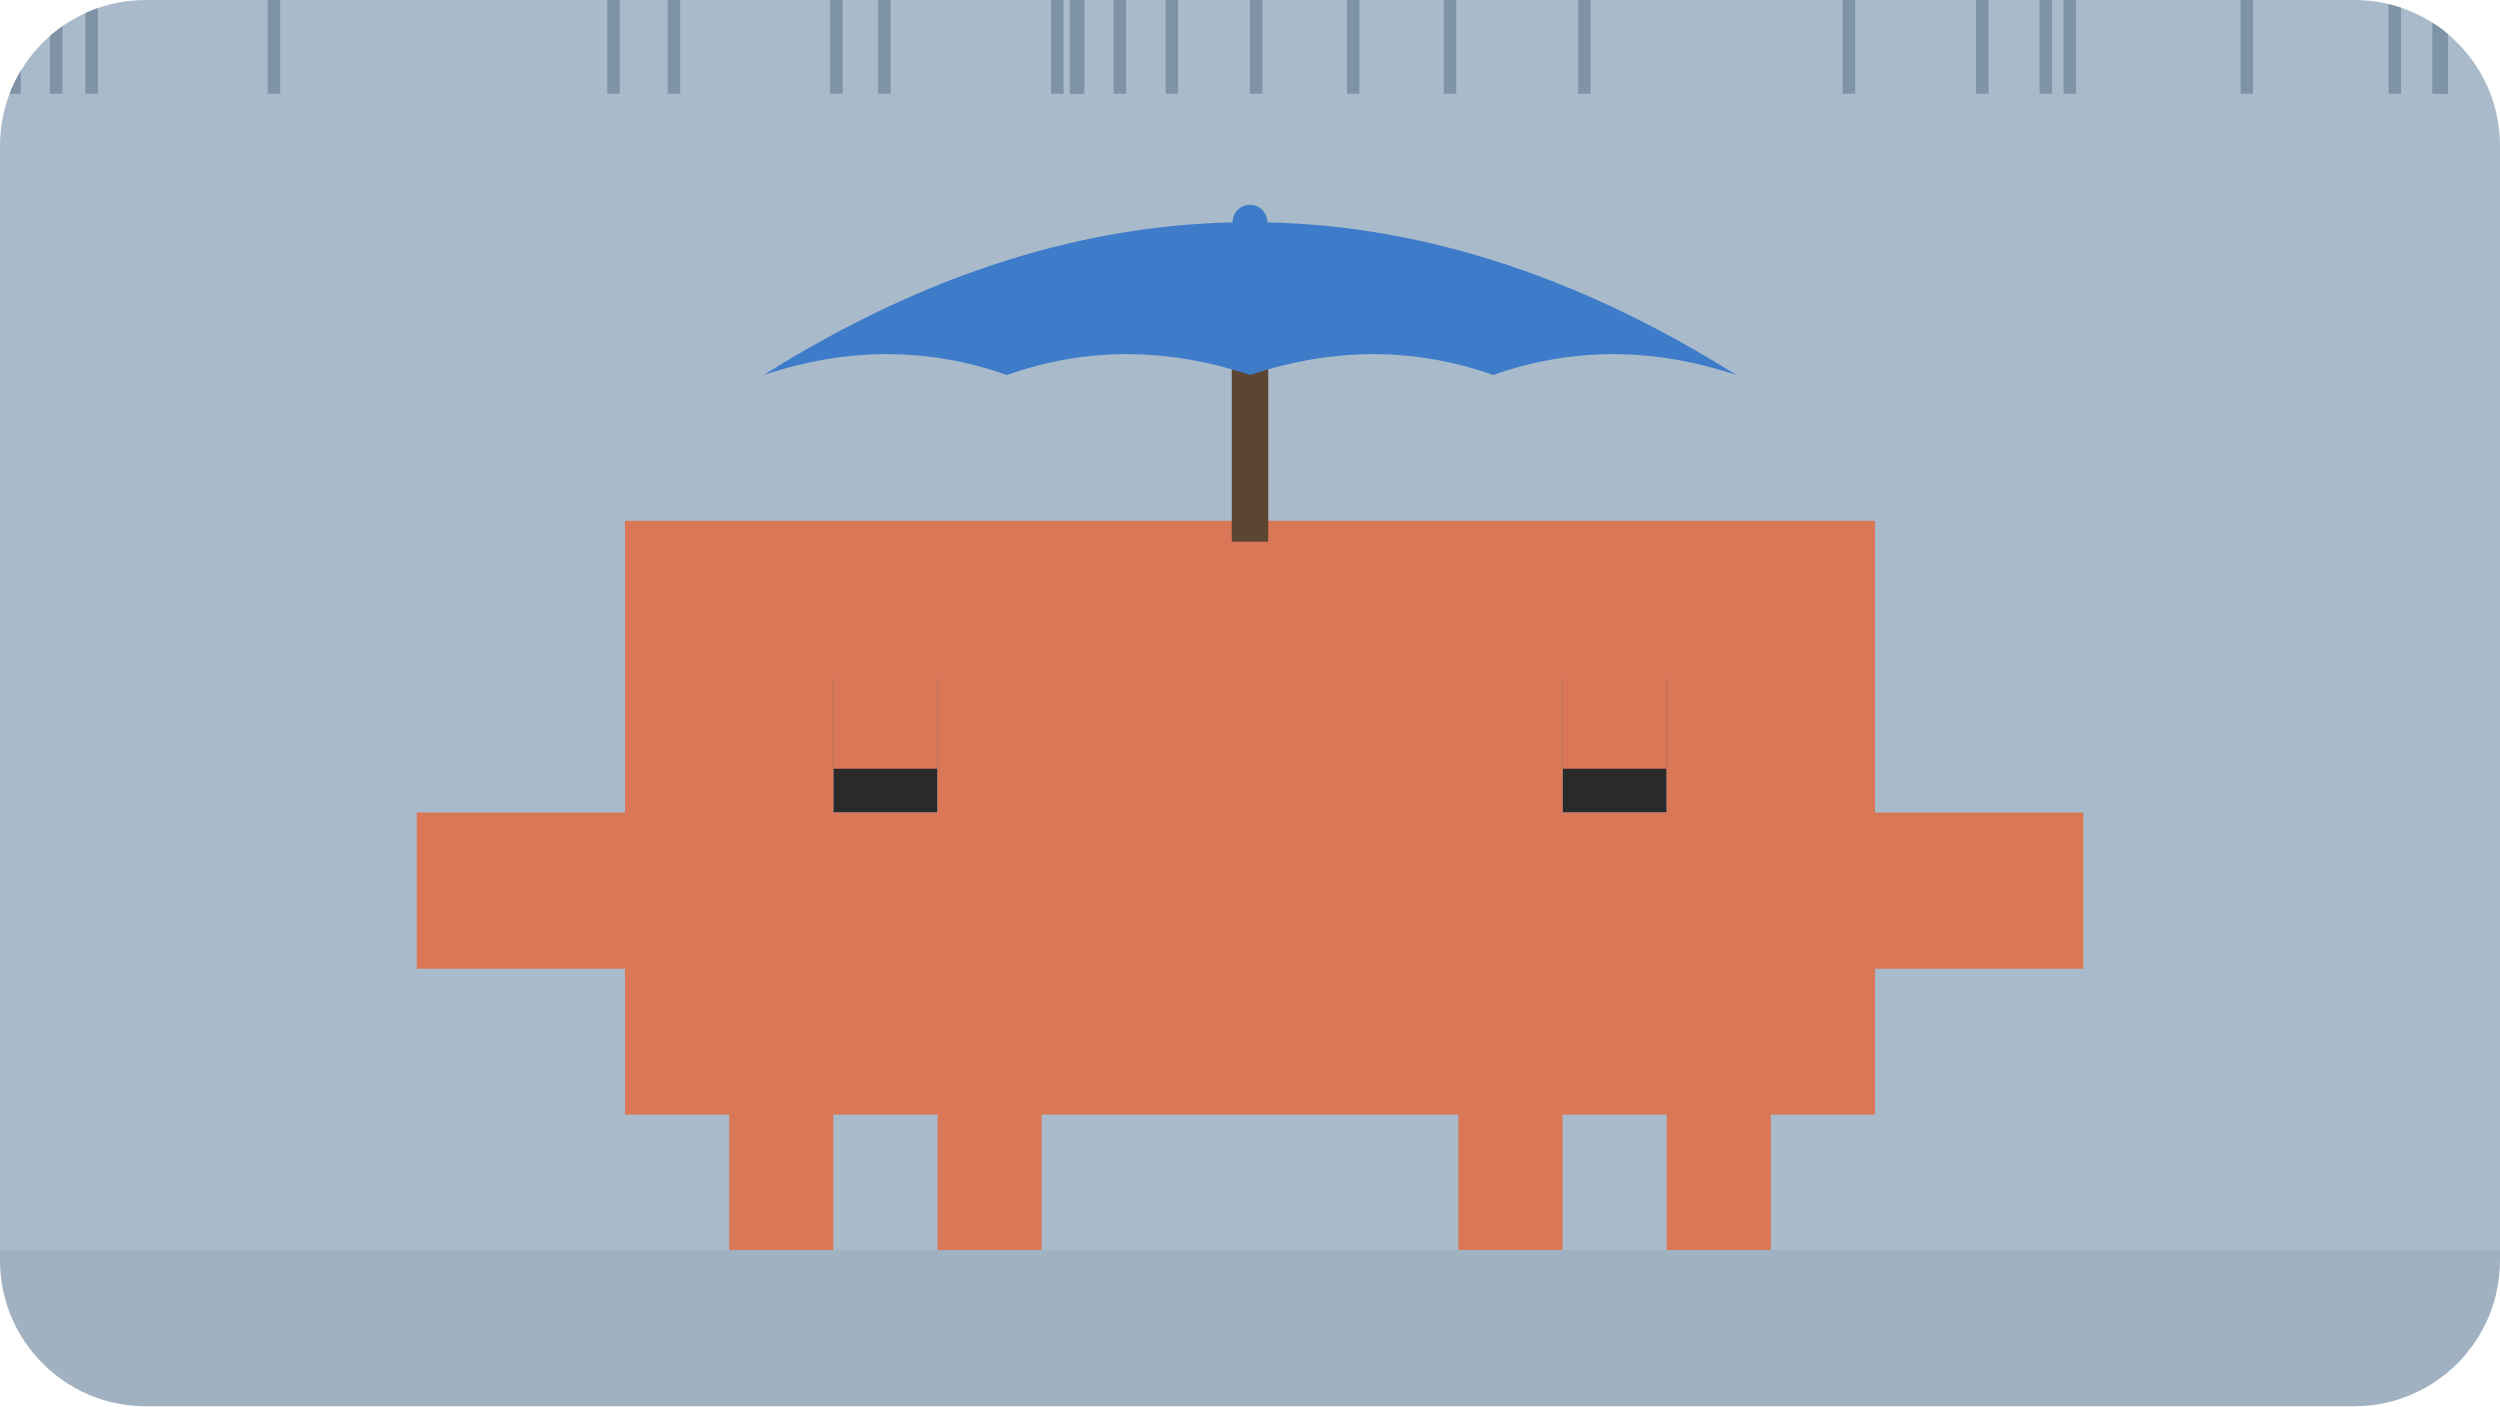
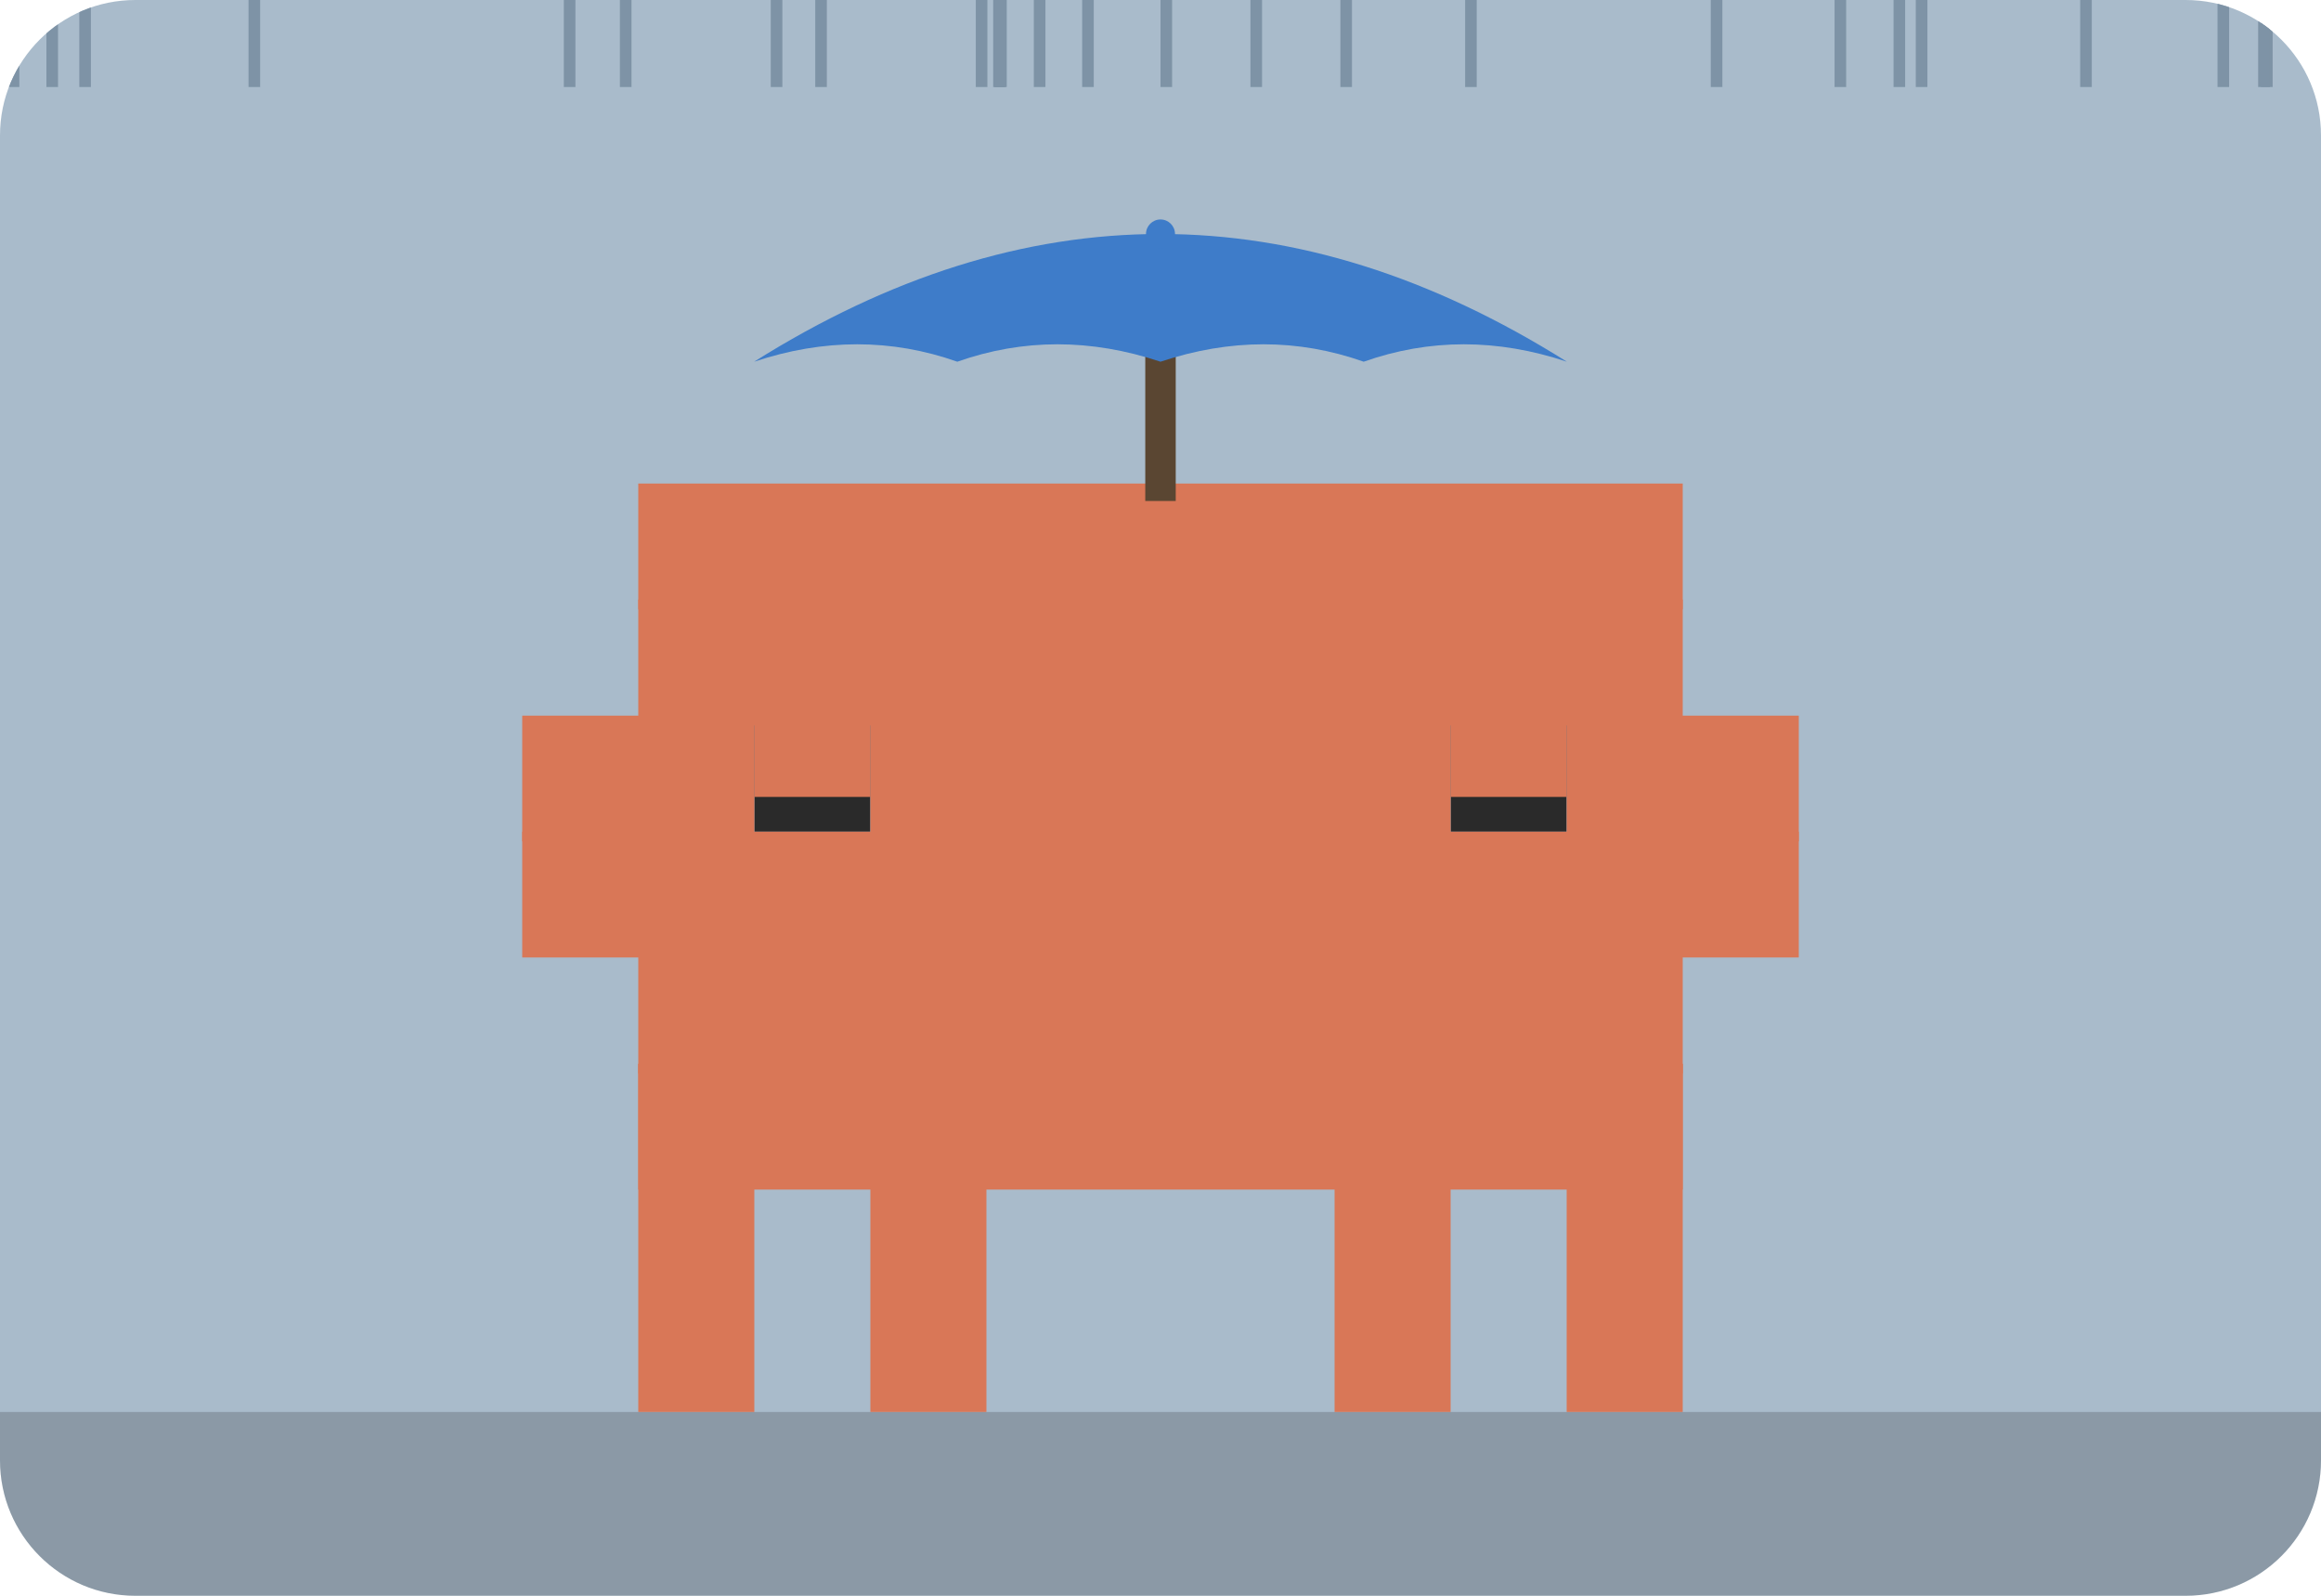
- <svg xmlns="http://www.w3.org/2000/svg" class="bob" viewBox="-30 -50 240 135" width="240" height="135">
-   <style>@keyframes blink{0%,90%,100%{opacity:0}93%,97%{opacity:1}}@keyframes bob{0%,100%{transform:translateY(0)}50%{transform:translateY(-6px)}}@keyframes hop{0%,100%{transform:translateY(0)}40%{transform:translateY(-16px)}60%{transform:translateY(-16px)}}@keyframes legA{0%,100%{transform:translateY(0)}50%{transform:translateY(-5px)}}@keyframes legB{0%,100%{transform:translateY(-5px)}50%{transform:translateY(0)}}@keyframes breathe{0%,100%{transform:scaleY(1)}50%{transform:scaleY(.95)}}@keyframes z{0%{opacity:0;transform:translate(0,0)}30%{opacity:1}100%{opacity:0;transform:translate(10px,-18px)}}@keyframes fall{0%{transform:translate(0,0);opacity:0}10%{opacity:1}90%{opacity:1}100%{transform:translate(8px,130px);opacity:0}}@keyframes drift{0%{transform:translate(0,0) rotate(0);opacity:0}10%{opacity:1}50%{transform:translate(14px,65px) rotate(180deg)}90%{opacity:1}100%{transform:translate(-4px,130px) rotate(360deg);opacity:0}}@keyframes rain{0%{transform:translate(0,0)}100%{transform:translate(-6px,135px)}}@keyframes rise{0%{transform:translate(0,0);opacity:0}15%{opacity:1}85%{opacity:1}100%{transform:translate(6px,-120px);opacity:0}}@keyframes twinkle{0%,100%{opacity:.25}50%{opacity:1}}@keyframes spin{to{transform:rotate(360deg)}}@keyframes sway{0%,100%{transform:rotate(-6deg)}50%{transform:rotate(6deg)}}@keyframes burst{0%{transform:scale(.1);opacity:0}15%{opacity:1}70%{transform:scale(1);opacity:1}100%{transform:scale(1.15);opacity:0}}@keyframes heat{0%{transform:translateY(0);opacity:0}30%{opacity:.8}100%{transform:translateY(-26px);opacity:0}}@keyframes drip{0%,60%{transform:translateY(0);opacity:0}70%{opacity:1}100%{transform:translateY(14px);opacity:0}}.lid{opacity:0;animation:blink 3.5s infinite}.bob .body{animation:bob .9s ease-in-out infinite}.walk .body{animation:bob .4s steps(2) infinite}.walk .la{animation:legA .4s steps(2) infinite}.walk .lb{animation:legB .4s steps(2) infinite}.jump .all{animation:hop .7s ease-in-out infinite}.sleep .body{transform-box:fill-box;transform-origin:50% 100%;animation:breathe 2.4s ease-in-out infinite}.sleep .z1{animation:z 2.4s infinite}.sleep .z2{animation:z 2.4s 1.2s infinite}.fall{animation:fall 5s linear infinite}.drift{animation:drift 7s linear infinite}.rain{animation:rain 1s linear infinite}.rise{animation:rise 6s linear infinite}.twinkle{animation:twinkle 2s ease-in-out infinite}.spin{animation:spin 12s linear infinite}.sway{animation:sway 2.4s ease-in-out infinite}.heat{animation:heat 1.8s ease-out infinite}.burst{animation:burst 1.8s ease-out infinite}.drip{animation:drip 2.2s ease-in infinite}</style>
+ <svg xmlns="http://www.w3.org/2000/svg" class="bob" viewBox="-54 -50 240 165" width="240" height="165">
+   <style>@keyframes blink{0%,88%,100%{transform:scaleY(0)}90.5%{transform:scaleY(.8)}92.5%,94.5%{transform:scaleY(1)}96.5%{transform:scaleY(.8)}}@keyframes bob{0%,100%{transform:translateY(0)}50%{transform:translateY(-6px)}}@keyframes hop{0%,100%{transform:translateY(0)}40%{transform:translateY(-16px)}60%{transform:translateY(-16px)}}@keyframes legA{0%,100%{transform:translateY(0)}50%{transform:translateY(-5px)}}@keyframes legB{0%,100%{transform:translateY(-5px)}50%{transform:translateY(0)}}@keyframes breathe{0%,100%{transform:scaleY(1)}50%{transform:scaleY(.95)}}@keyframes z{0%{opacity:0;transform:translate(0,0)}30%{opacity:1}100%{opacity:0;transform:translate(10px,-18px)}}@keyframes fall{0%{transform:translate(0,0);opacity:0}10%{opacity:1}90%{opacity:1}100%{transform:translate(8px,165px);opacity:0}}@keyframes drift{0%{transform:translate(0,0) rotate(0);opacity:0}10%{opacity:1}50%{transform:translate(14px,82px) rotate(180deg)}90%{opacity:1}100%{transform:translate(-4px,165px) rotate(360deg);opacity:0}}@keyframes rain{0%{transform:translate(0,0)}100%{transform:translate(-6px,170px)}}@keyframes rise{0%{transform:translate(0,0);opacity:0}15%{opacity:1}85%{opacity:1}100%{transform:translate(6px,-150px);opacity:0}}@keyframes twinkle{0%,100%{opacity:.25}50%{opacity:1}}@keyframes spin{to{transform:rotate(360deg)}}@keyframes sway{0%,100%{transform:rotate(-6deg)}50%{transform:rotate(6deg)}}@keyframes burst{0%{transform:scale(.1);opacity:0}15%{opacity:1}70%{transform:scale(1);opacity:1}100%{transform:scale(1.15);opacity:0}}@keyframes heat{0%{transform:translateY(0);opacity:0}30%{opacity:.8}100%{transform:translateY(-26px);opacity:0}}@keyframes drip{0%,60%{transform:translateY(0);opacity:0}70%{opacity:1}100%{transform:translateY(14px);opacity:0}}.lid{transform-box:fill-box;transform-origin:50% 0;transform:scaleY(0);animation:blink 3.5s infinite}.bob .body{animation:bob .9s ease-in-out infinite}.walk .body{animation:bob .4s steps(2) infinite}.walk .la{animation:legA .4s steps(2) infinite}.walk .lb{animation:legB .4s steps(2) infinite}.jump .all{animation:hop .7s ease-in-out infinite}.sleep .body{transform-box:fill-box;transform-origin:50% 100%;animation:breathe 2.4s ease-in-out infinite}.sleep .z1{animation:z 2.4s infinite}.sleep .z2{animation:z 2.4s 1.2s infinite}.fall{animation:fall 5s linear infinite}.drift{animation:drift 7s linear infinite}.rain{animation:rain 1s linear infinite}.rise{animation:rise 6s linear infinite}.twinkle{animation:twinkle 2s ease-in-out infinite}.spin{animation:spin 12s linear infinite}.sway{animation:sway 2.4s ease-in-out infinite}.heat{animation:heat 1.8s ease-out infinite}.burst{animation:burst 1.8s ease-out infinite}.drip{animation:drip 2.2s ease-in infinite}</style>
  <defs>
    <clipPath id="frame">
-       <rect x="-30" y="-50" width="240" height="135" rx="14" />
+       <rect x="-54" y="-50" width="240" height="165" rx="14" />
    </clipPath>
  </defs>
  <g clip-path="url(#frame)">
-     <rect x="-30" y="-50" width="240" height="135" rx="14" fill="#A9BBCB" />
-     <rect x="-30" y="70" width="240" height="15" fill="#0000000d" />
-     <g transform="translate(168.1 -50)">
+     <rect x="-54" y="-50" width="240" height="165" rx="14" fill="#A9BBCB" />
+     <rect x="-54" y="96" width="240" height="19" fill="#0000002e" />
+     <g transform="translate(144.1 -50)">
      <g class="rain" style="animation-duration:1.1s;animation-delay:-0.44s">
        <rect width="1.2" height="9" fill="#7E93A6" />
      </g>
    </g>
-     <g transform="translate(99.3 -50)">
+     <g transform="translate(75.3 -50)">
      <g class="rain" style="animation-duration:1.1s;animation-delay:-0.11s">
        <rect width="1.2" height="9" fill="#7E93A6" />
      </g>
    </g>
-     <g transform="translate(-21.8 -50)">
+     <g transform="translate(-45.8 -50)">
      <g class="rain" style="animation-duration:1.1s;animation-delay:-0.88s">
        <rect width="1.2" height="9" fill="#7E93A6" />
      </g>
    </g>
-     <g transform="translate(-4.3 -50)">
+     <g transform="translate(-28.3 -50)">
      <g class="rain" style="animation-duration:1.1s;animation-delay:-0.55s">
        <rect width="1.2" height="9" fill="#7E93A6" />
      </g>
    </g>
-     <g transform="translate(34.1 -50)">
+     <g transform="translate(10.1 -50)">
      <g class="rain" style="animation-duration:1.1s;animation-delay:-0.22s">
        <rect width="1.2" height="9" fill="#7E93A6" />
      </g>
    </g>
-     <g transform="translate(203.8 -50)">
+     <g transform="translate(179.8 -50)">
      <g class="rain" style="animation-duration:1.1s;animation-delay:-0.99s">
        <rect width="1.2" height="9" fill="#7E93A6" />
      </g>
    </g>
-     <g transform="translate(72.7 -50)">
+     <g transform="translate(48.7 -50)">
      <g class="rain" style="animation-duration:1.1s;animation-delay:-0.66s">
        <rect width="1.2" height="9" fill="#7E93A6" />
      </g>
    </g>
-     <g transform="translate(-29.2 -50)">
+     <g transform="translate(-53.2 -50)">
      <g class="rain" style="animation-duration:1.1s;animation-delay:-0.33s">
        <rect width="1.2" height="9" fill="#7E93A6" />
      </g>
    </g>
-     <g transform="translate(90.0 -50)">
+     <g transform="translate(66.0 -50)">
      <g class="rain" style="animation-duration:1.1s;animation-delay:-0.00s">
        <rect width="1.2" height="9" fill="#7E93A6" />
      </g>
    </g>
-     <g transform="translate(108.6 -50)">
+     <g transform="translate(84.6 -50)">
      <g class="rain" style="animation-duration:1.1s;animation-delay:-0.77s">
        <rect width="1.2" height="9" fill="#7E93A6" />
      </g>
    </g>
-     <g transform="translate(146.9 -50)">
+     <g transform="translate(122.9 -50)">
      <g class="rain" style="animation-duration:1.1s;animation-delay:-0.44s">
        <rect width="1.2" height="9" fill="#7E93A6" />
      </g>
    </g>
-     <g transform="translate(121.5 -50)">
+     <g transform="translate(97.5 -50)">
      <g class="rain" style="animation-duration:1.1s;animation-delay:-0.11s">
        <rect width="1.2" height="9" fill="#7E93A6" />
      </g>
    </g>
-     <g transform="translate(-25.2 -50)">
+     <g transform="translate(-49.2 -50)">
      <g class="rain" style="animation-duration:1.1s;animation-delay:-0.88s">
        <rect width="1.2" height="9" fill="#7E93A6" />
      </g>
    </g>
-     <g transform="translate(70.9 -50)">
+     <g transform="translate(46.9 -50)">
      <g class="rain" style="animation-duration:1.1s;animation-delay:-0.55s">
        <rect width="1.2" height="9" fill="#7E93A6" />
      </g>
    </g>
-     <g transform="translate(54.3 -50)">
+     <g transform="translate(30.3 -50)">
      <g class="rain" style="animation-duration:1.1s;animation-delay:-0.22s">
        <rect width="1.2" height="9" fill="#7E93A6" />
      </g>
    </g>
-     <g transform="translate(28.3 -50)">
+     <g transform="translate(4.3 -50)">
      <g class="rain" style="animation-duration:1.1s;animation-delay:-0.99s">
        <rect width="1.2" height="9" fill="#7E93A6" />
      </g>
    </g>
-     <g transform="translate(81.9 -50)">
+     <g transform="translate(57.9 -50)">
      <g class="rain" style="animation-duration:1.1s;animation-delay:-0.66s">
        <rect width="1.2" height="9" fill="#7E93A6" />
      </g>
    </g>
-     <g transform="translate(49.7 -50)">
+     <g transform="translate(25.7 -50)">
      <g class="rain" style="animation-duration:1.1s;animation-delay:-0.33s">
        <rect width="1.2" height="9" fill="#7E93A6" />
      </g>
    </g>
-     <g transform="translate(185.1 -50)">
+     <g transform="translate(161.1 -50)">
      <g class="rain" style="animation-duration:1.1s;animation-delay:-0.00s">
        <rect width="1.2" height="9" fill="#7E93A6" />
      </g>
    </g>
-     <g transform="translate(165.8 -50)">
+     <g transform="translate(141.8 -50)">
      <g class="rain" style="animation-duration:1.1s;animation-delay:-0.77s">
        <rect width="1.2" height="9" fill="#7E93A6" />
      </g>
    </g>
-     <g transform="translate(72.8 -50)">
+     <g transform="translate(48.8 -50)">
      <g class="rain" style="animation-duration:1.1s;animation-delay:-0.44s">
        <rect width="1.2" height="9" fill="#7E93A6" />
      </g>
    </g>
-     <g transform="translate(199.3 -50)">
+     <g transform="translate(175.3 -50)">
      <g class="rain" style="animation-duration:1.1s;animation-delay:-0.11s">
        <rect width="1.2" height="9" fill="#7E93A6" />
      </g>
    </g>
-     <g transform="translate(72.9 -50)">
+     <g transform="translate(48.9 -50)">
      <g class="rain" style="animation-duration:1.1s;animation-delay:-0.88s">
        <rect width="1.2" height="9" fill="#7E93A6" />
      </g>
    </g>
-     <g transform="translate(159.7 -50)">
+     <g transform="translate(135.7 -50)">
      <g class="rain" style="animation-duration:1.1s;animation-delay:-0.55s">
        <rect width="1.2" height="9" fill="#7E93A6" />
      </g>
    </g>
-     <g transform="translate(76.9 -50)">
+     <g transform="translate(52.9 -50)">
      <g class="rain" style="animation-duration:1.1s;animation-delay:-0.22s">
        <rect width="1.2" height="9" fill="#7E93A6" />
      </g>
    </g>
-     <g transform="translate(203.5 -50)">
+     <g transform="translate(179.5 -50)">
      <g class="rain" style="animation-duration:1.1s;animation-delay:-0.99s">
        <rect width="1.2" height="9" fill="#7E93A6" />
      </g>
    </g>
    <g class="all">
      <g class="la">
-         <rect x="40" y="42" width="10" height="28" fill="#D97757" />
+         <rect x="12" y="60" width="12" height="36" fill="#D97757" />
      </g>
      <g class="lb">
-         <rect x="60" y="42" width="10" height="28" fill="#D97757" />
+         <rect x="36" y="60" width="12" height="36" fill="#D97757" />
      </g>
      <g class="la">
-         <rect x="110" y="42" width="10" height="28" fill="#D97757" />
+         <rect x="84" y="60" width="12" height="36" fill="#D97757" />
      </g>
      <g class="lb">
-         <rect x="130" y="42" width="10" height="28" fill="#D97757" />
+         <rect x="108" y="60" width="12" height="36" fill="#D97757" />
      </g>
      <g class="body">
-         <rect x="50" y="14" width="10" height="14" fill="#2a2a2a" />
-         <rect x="120" y="14" width="10" height="14" fill="#2a2a2a" />
-         <rect x="30" y="0" width="120" height="15" fill="#D97757" />
-         <rect x="30" y="14" width="20" height="15" fill="#D97757" />
-         <rect x="60" y="14" width="60" height="15" fill="#D97757" />
-         <rect x="130" y="14" width="20" height="15" fill="#D97757" />
-         <rect x="10" y="28" width="160" height="15" fill="#D97757" />
-         <rect x="30" y="42" width="120" height="15" fill="#D97757" />
-         <rect x="50" y="14" width="10" height="9.8" fill="#D97757" />
-         <rect x="120" y="14" width="10" height="9.8" fill="#D97757" />
-         <line x1="90" y1="-24" x2="90" y2="2" stroke="#5A4632" stroke-width="3.5" />
-         <g transform="translate(90 -14) scale(0.667) translate(-90 26)">
-           <path d="M20 -26 Q90 -70 160 -26 Q142 -32 125 -26 Q108 -32 90 -26 Q72 -32 55 -26 Q38 -32 20 -26Z" fill="#3E7CC9" />
-           <circle cx="90" cy="-48" r="2.5" fill="#3E7CC9" />
+         <rect x="24" y="24" width="12" height="12" fill="#2a2a2a" />
+         <rect x="96" y="24" width="12" height="12" fill="#2a2a2a" />
+         <rect x="12" y="0" width="108" height="13" fill="#D97757" />
+         <rect x="12" y="12" width="108" height="13" fill="#D97757" />
+         <rect x="0" y="24" width="24" height="13" fill="#D97757" />
+         <rect x="36" y="24" width="60" height="13" fill="#D97757" />
+         <rect x="108" y="24" width="24" height="13" fill="#D97757" />
+         <rect x="0" y="36" width="132" height="13" fill="#D97757" />
+         <rect x="12" y="48" width="108" height="13" fill="#D97757" />
+         <rect x="12" y="60" width="108" height="13" fill="#D97757" />
+         <rect x="24" y="24" width="12" height="8.4" fill="#D97757" />
+         <rect x="96" y="24" width="12" height="8.4" fill="#D97757" />
+         <g transform="translate(66 0) scale(0.9) translate(-90 0)">
+           <line x1="90" y1="-24" x2="90" y2="2" stroke="#5A4632" stroke-width="3.5" />
+           <g transform="translate(90 -14) scale(0.667) translate(-90 26)">
+             <path d="M20 -26 Q90 -70 160 -26 Q142 -32 125 -26 Q108 -32 90 -26 Q72 -32 55 -26 Q38 -32 20 -26Z" fill="#3E7CC9" />
+             <circle cx="90" cy="-48" r="2.5" fill="#3E7CC9" />
+           </g>
        </g>
      </g>
    </g>
  </g>
</svg>
